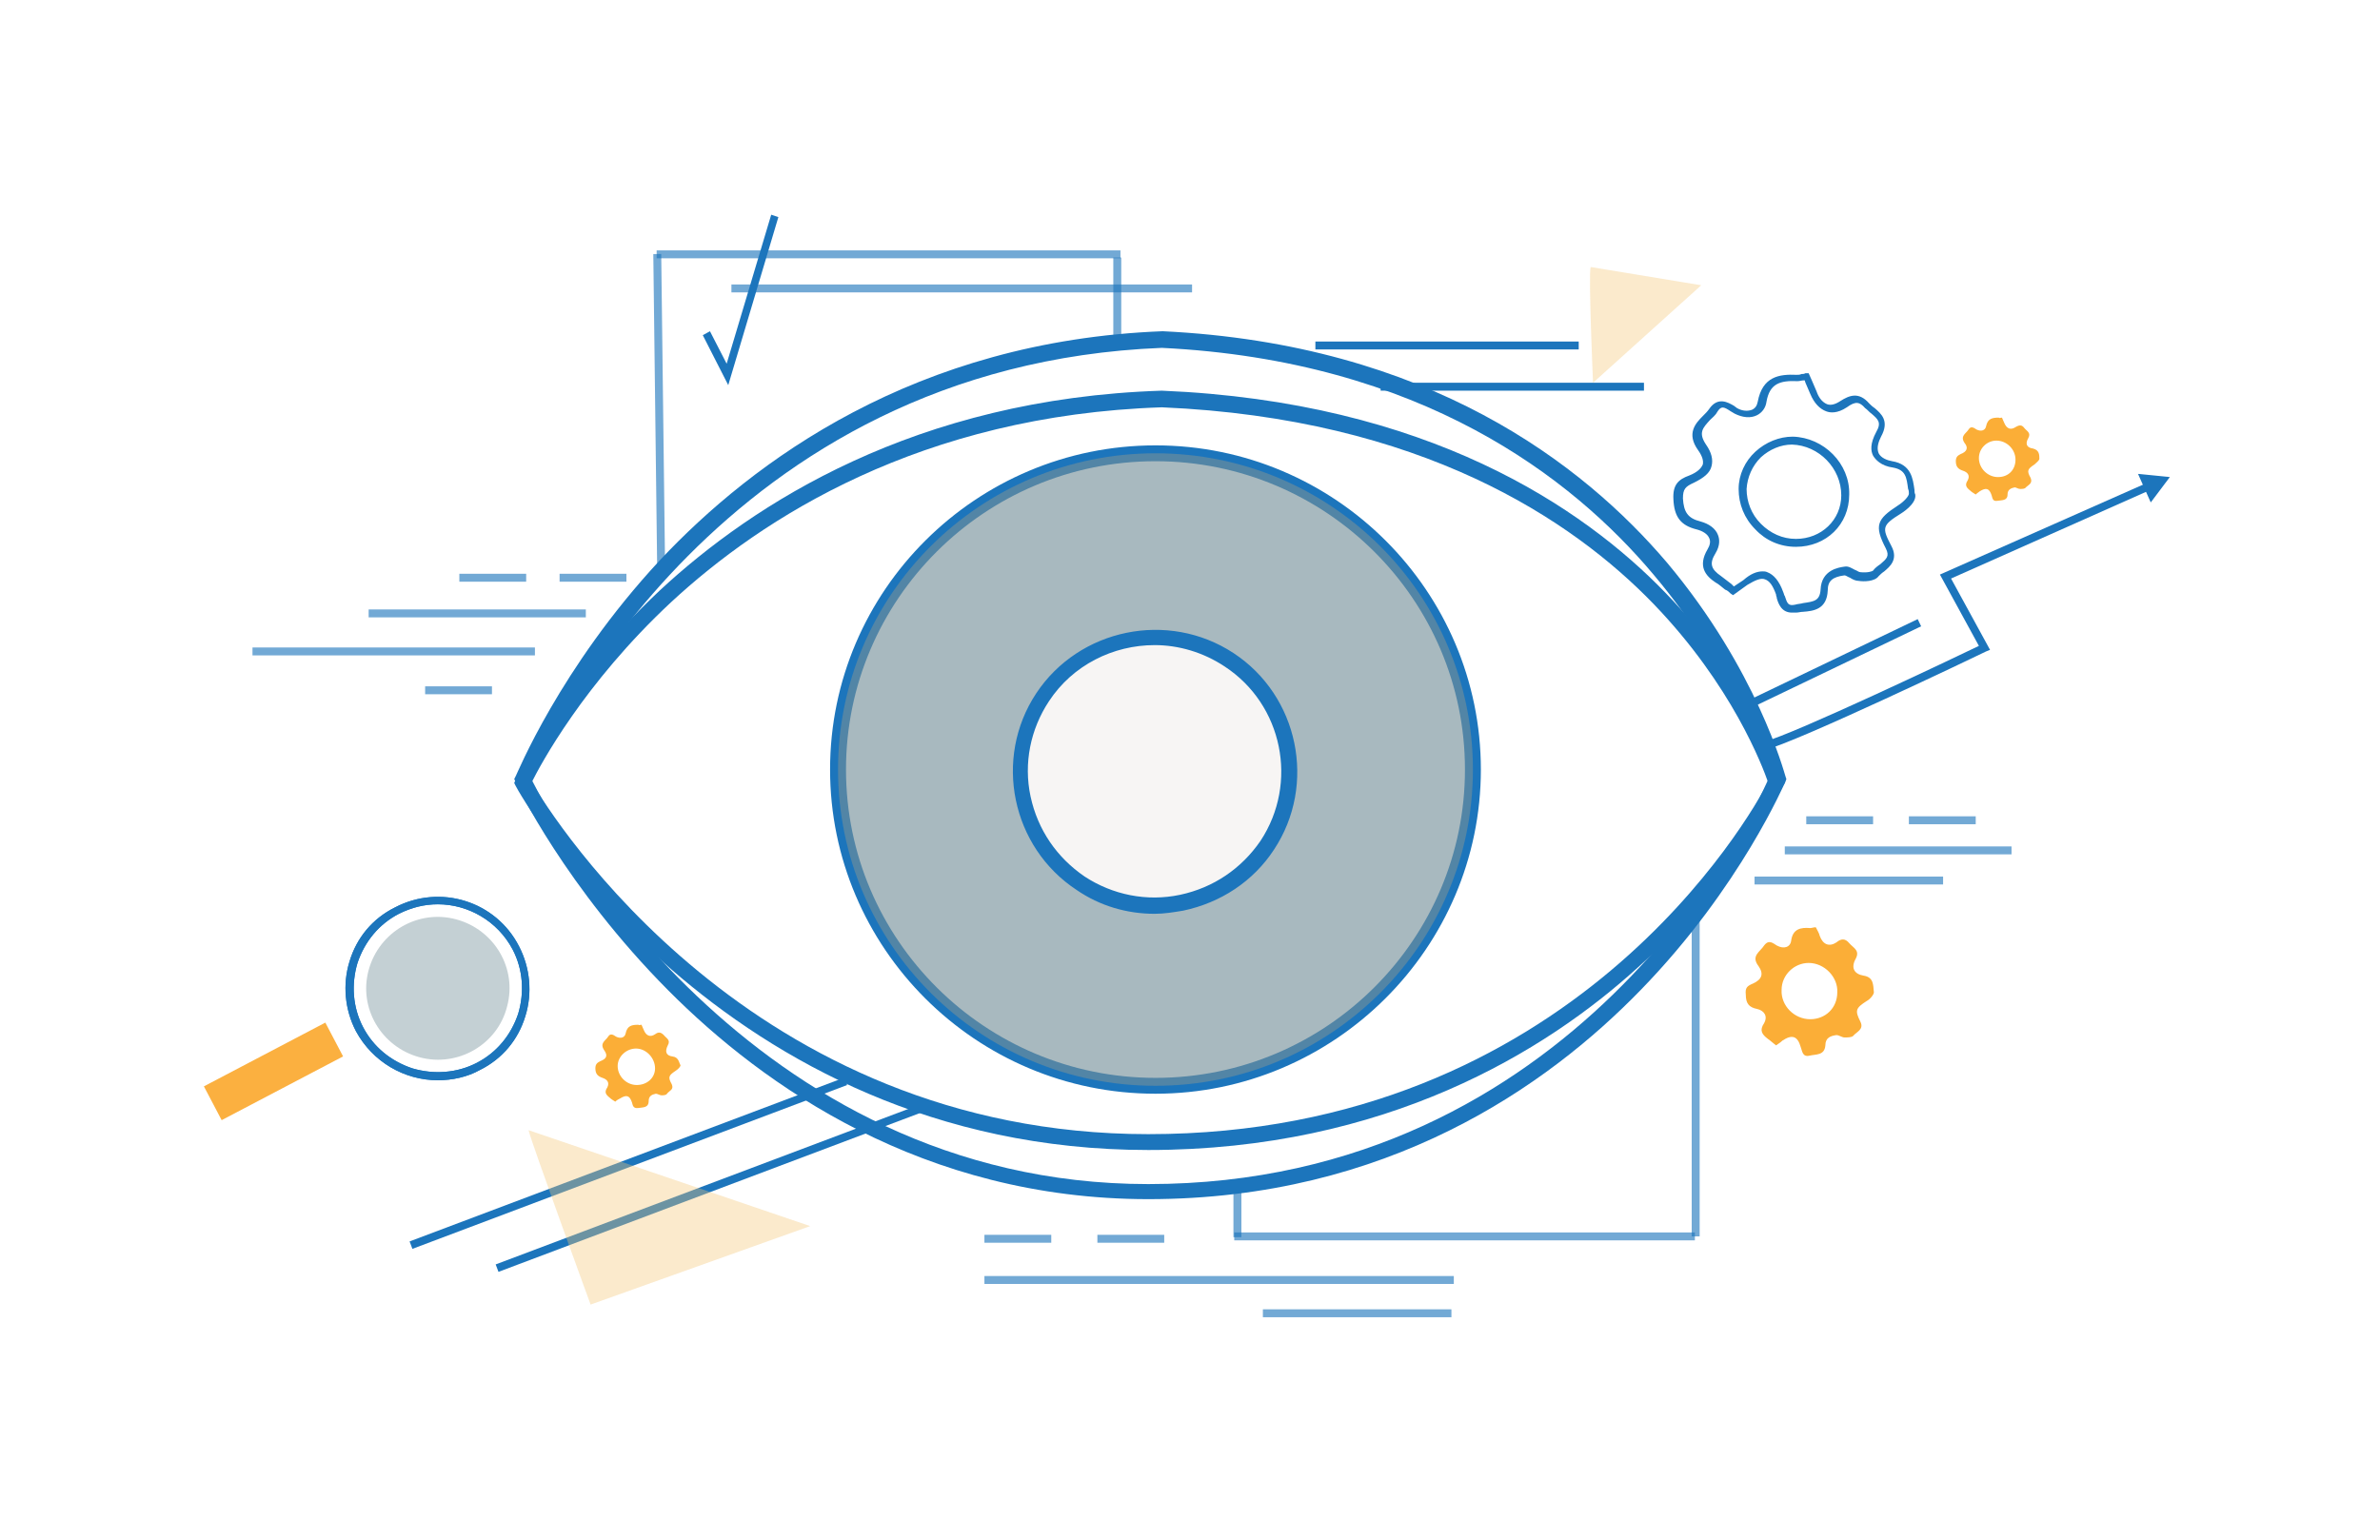
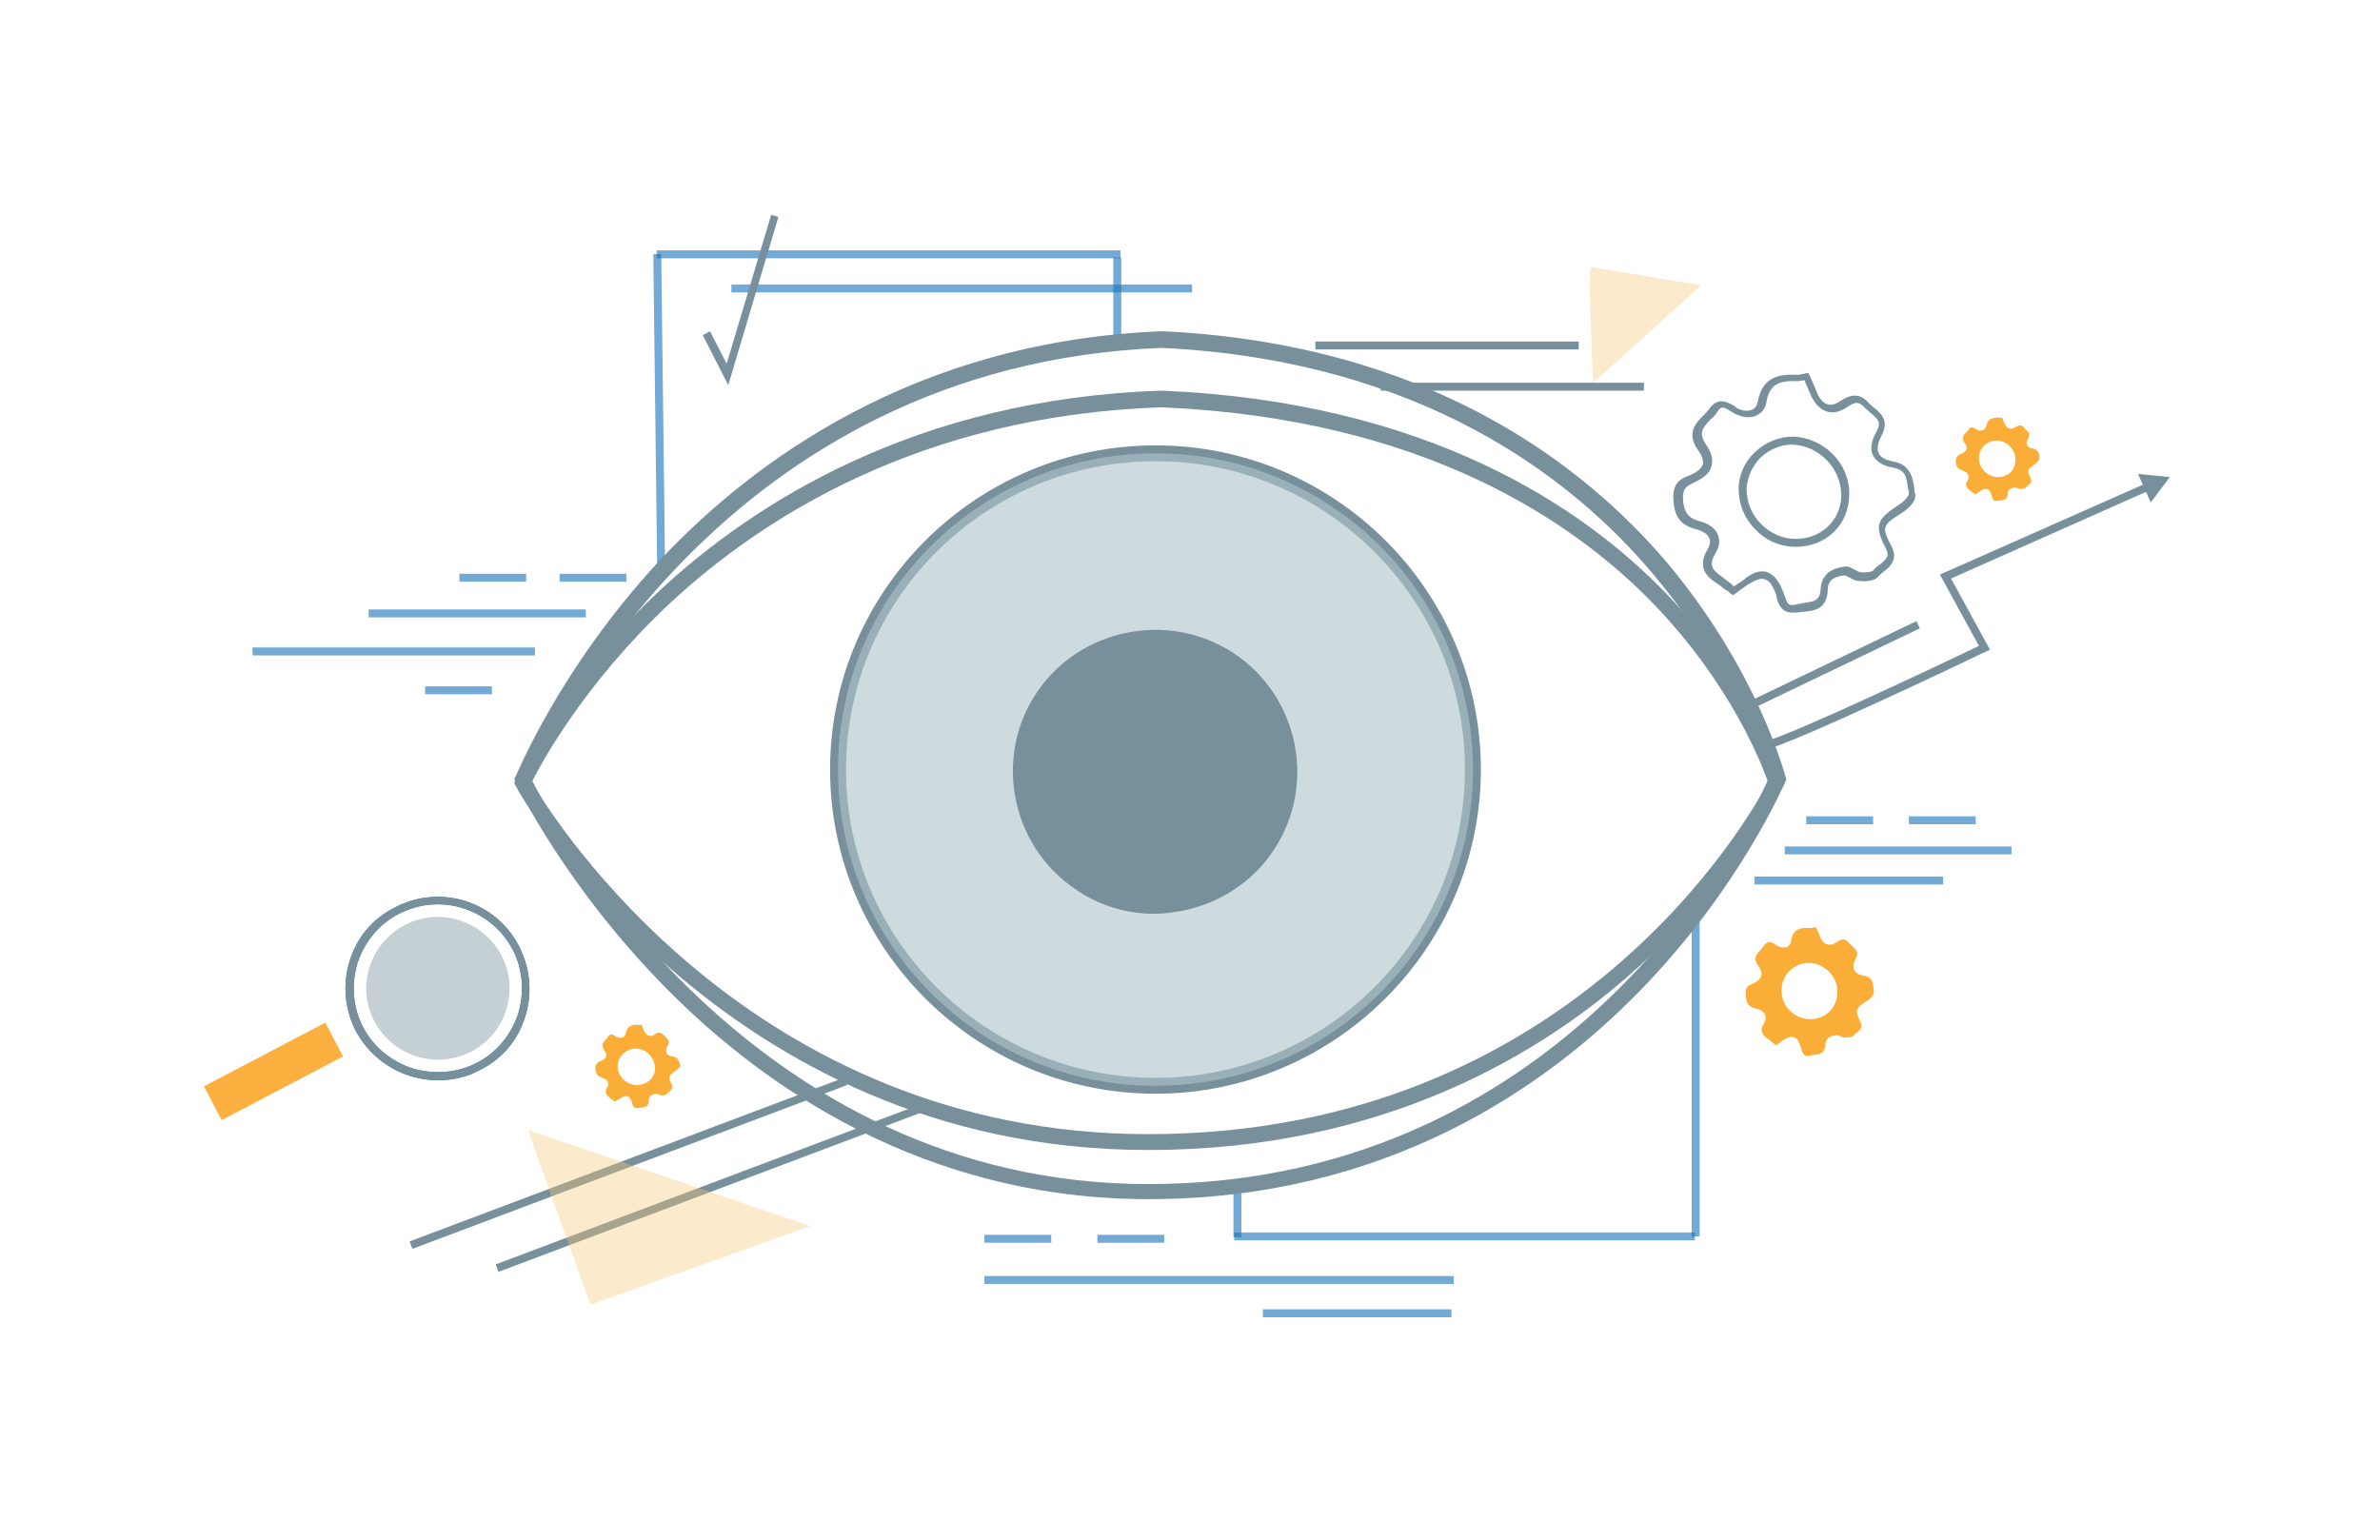
<svg xmlns="http://www.w3.org/2000/svg" width="170px" height="110px" viewBox="0 0 170 110" version="1.1">
  <defs />
  <g id="Symbols" stroke="none" stroke-width="1" fill="none" fill-rule="evenodd">
    <g id="about-vision">
      <g id="3" transform="translate(14, 15)">
        <g id="Layer_1">
          <g id="Group">
-             <path d="M113.996,28.767 C113.257,28.767 113.03,28.144 112.916,27.748 C112.916,27.634 112.859,27.578 112.859,27.465 C112.632,26.842 112.405,26.502 112.064,26.389 C111.78,26.275 111.382,26.445 110.813,26.785 L109.791,27.521 L109.62,27.408 C109.506,27.295 109.393,27.181 109.222,27.125 C108.995,26.955 108.768,26.728 108.54,26.615 C107.858,26.162 107.233,25.483 107.972,24.237 C108.143,23.954 108.199,23.671 108.086,23.444 C107.972,23.161 107.631,22.934 107.177,22.821 C106.04,22.538 105.585,21.915 105.529,20.669 C105.472,19.65 105.869,19.254 106.665,18.97 C107.233,18.744 107.517,18.461 107.631,18.178 C107.688,17.894 107.574,17.555 107.29,17.158 C106.438,15.969 107.12,15.233 107.631,14.723 C107.802,14.553 107.972,14.384 108.086,14.214 C108.711,13.308 109.45,13.761 109.847,13.987 C109.904,14.044 110.018,14.1 110.075,14.157 C110.473,14.384 110.87,14.384 111.154,14.27 C111.382,14.157 111.495,13.987 111.552,13.704 C111.893,11.892 113.087,11.722 114.337,11.779 C114.45,11.779 114.564,11.779 114.678,11.722 C114.791,11.722 114.848,11.722 114.962,11.665 L115.189,11.665 L115.416,12.175 C115.53,12.458 115.644,12.685 115.757,12.968 C115.871,13.308 116.098,13.704 116.496,13.874 C116.78,13.987 117.121,13.874 117.462,13.647 C118.087,13.251 118.769,12.968 119.508,13.817 C119.622,13.931 119.735,14.044 119.906,14.157 C120.36,14.553 120.986,15.063 120.36,16.196 C120.19,16.535 120.02,16.988 120.19,17.385 C120.36,17.725 120.815,17.894 121.156,17.951 L121.156,17.951 C122.52,18.178 122.634,19.197 122.747,19.99 C122.747,20.103 122.747,20.216 122.804,20.329 C122.918,21.009 121.781,21.689 121.781,21.689 C120.417,22.538 120.417,22.708 121.099,24.01 C121.611,24.973 120.986,25.483 120.588,25.822 C120.417,25.936 120.304,26.049 120.19,26.162 C119.906,26.559 119.11,26.559 118.769,26.502 C118.542,26.502 118.315,26.389 118.144,26.275 C117.974,26.219 117.86,26.106 117.746,26.106 C116.894,26.219 116.553,26.502 116.553,27.181 C116.496,28.541 115.53,28.654 114.791,28.71 C114.621,28.71 114.45,28.767 114.28,28.767 C114.223,28.767 114.109,28.767 113.996,28.767 L113.996,28.767 Z M111.893,25.822 C112.007,25.822 112.121,25.822 112.234,25.879 C112.689,26.049 113.087,26.502 113.371,27.295 C113.428,27.408 113.428,27.521 113.484,27.578 C113.655,28.088 113.712,28.314 114.223,28.201 C114.394,28.144 114.621,28.144 114.791,28.088 C115.587,27.974 115.985,27.918 116.042,27.125 C116.098,25.709 117.349,25.539 117.746,25.483 C118.031,25.426 118.258,25.596 118.485,25.709 C118.656,25.766 118.769,25.879 118.883,25.879 C119.394,25.936 119.735,25.822 119.792,25.766 C119.906,25.596 120.133,25.426 120.304,25.313 C120.758,24.916 120.986,24.746 120.701,24.18 C119.849,22.538 120.076,22.085 121.554,21.122 C122.008,20.839 122.349,20.443 122.349,20.273 C122.349,20.16 122.349,20.046 122.293,19.933 C122.179,19.084 122.122,18.574 121.213,18.404 C120.36,18.291 119.963,17.838 119.792,17.555 C119.622,17.215 119.565,16.705 120.02,15.856 C120.417,15.176 120.133,14.95 119.679,14.553 C119.508,14.44 119.394,14.27 119.224,14.157 C118.826,13.704 118.542,13.647 117.917,14.1 C117.235,14.553 116.724,14.497 116.439,14.384 C115.985,14.214 115.587,13.817 115.303,13.138 C115.189,12.855 115.076,12.628 114.962,12.345 L114.905,12.175 L114.848,12.175 C114.678,12.175 114.564,12.232 114.394,12.232 C113.143,12.175 112.405,12.402 112.177,13.704 C112.121,14.157 111.836,14.497 111.495,14.667 C111.041,14.893 110.473,14.837 109.904,14.553 C109.791,14.497 109.734,14.44 109.62,14.384 C109.109,14.044 108.938,13.987 108.654,14.44 C108.54,14.667 108.313,14.837 108.143,15.006 C107.631,15.573 107.29,15.912 107.858,16.762 C108.256,17.328 108.37,17.838 108.256,18.291 C108.143,18.801 107.688,19.14 107.006,19.48 C106.381,19.763 106.21,19.933 106.21,20.613 C106.267,21.575 106.551,22.028 107.461,22.255 C108.086,22.425 108.54,22.764 108.711,23.218 C108.825,23.501 108.881,23.954 108.54,24.52 C108.086,25.256 108.199,25.653 108.938,26.162 C109.165,26.332 109.393,26.502 109.677,26.728 C109.734,26.785 109.791,26.842 109.847,26.898 L110.529,26.445 C111.041,25.992 111.495,25.822 111.893,25.822 L111.893,25.822 Z M114.28,24.067 L114.28,24.067 C113.143,24.067 112.121,23.614 111.382,22.821 C110.586,22.028 110.188,21.009 110.188,19.933 C110.188,18.914 110.643,17.951 111.382,17.272 C112.121,16.592 113.087,16.196 114.053,16.196 C116.269,16.252 118.144,18.121 118.087,20.329 C118.087,22.481 116.439,24.067 114.28,24.067 L114.28,24.067 Z M113.996,16.762 C113.2,16.762 112.405,17.102 111.78,17.668 C111.154,18.291 110.813,19.084 110.757,19.933 C110.757,20.839 111.098,21.745 111.78,22.425 C112.461,23.104 113.314,23.501 114.28,23.501 L114.28,23.501 C116.098,23.501 117.519,22.142 117.519,20.386 C117.519,18.461 115.928,16.819 113.996,16.762 L113.996,16.762 L113.996,16.762 Z" id="Shape" fill="#1C75BC" />
+             <path d="M113.996,28.767 C113.257,28.767 113.03,28.144 112.916,27.748 C112.916,27.634 112.859,27.578 112.859,27.465 C112.632,26.842 112.405,26.502 112.064,26.389 C111.78,26.275 111.382,26.445 110.813,26.785 L109.791,27.521 L109.62,27.408 C109.506,27.295 109.393,27.181 109.222,27.125 C108.995,26.955 108.768,26.728 108.54,26.615 C107.858,26.162 107.233,25.483 107.972,24.237 C108.143,23.954 108.199,23.671 108.086,23.444 C107.972,23.161 107.631,22.934 107.177,22.821 C106.04,22.538 105.585,21.915 105.529,20.669 C105.472,19.65 105.869,19.254 106.665,18.97 C107.233,18.744 107.517,18.461 107.631,18.178 C107.688,17.894 107.574,17.555 107.29,17.158 C106.438,15.969 107.12,15.233 107.631,14.723 C107.802,14.553 107.972,14.384 108.086,14.214 C108.711,13.308 109.45,13.761 109.847,13.987 C109.904,14.044 110.018,14.1 110.075,14.157 C110.473,14.384 110.87,14.384 111.154,14.27 C111.382,14.157 111.495,13.987 111.552,13.704 C111.893,11.892 113.087,11.722 114.337,11.779 C114.45,11.779 114.564,11.779 114.678,11.722 C114.791,11.722 114.848,11.722 114.962,11.665 L115.189,11.665 L115.416,12.175 C115.53,12.458 115.644,12.685 115.757,12.968 C115.871,13.308 116.098,13.704 116.496,13.874 C116.78,13.987 117.121,13.874 117.462,13.647 C118.087,13.251 118.769,12.968 119.508,13.817 C119.622,13.931 119.735,14.044 119.906,14.157 C120.36,14.553 120.986,15.063 120.36,16.196 C120.19,16.535 120.02,16.988 120.19,17.385 C120.36,17.725 120.815,17.894 121.156,17.951 L121.156,17.951 C122.52,18.178 122.634,19.197 122.747,19.99 C122.747,20.103 122.747,20.216 122.804,20.329 C122.918,21.009 121.781,21.689 121.781,21.689 C120.417,22.538 120.417,22.708 121.099,24.01 C121.611,24.973 120.986,25.483 120.588,25.822 C120.417,25.936 120.304,26.049 120.19,26.162 C119.906,26.559 119.11,26.559 118.769,26.502 C118.542,26.502 118.315,26.389 118.144,26.275 C117.974,26.219 117.86,26.106 117.746,26.106 C116.894,26.219 116.553,26.502 116.553,27.181 C116.496,28.541 115.53,28.654 114.791,28.71 C114.621,28.71 114.45,28.767 114.28,28.767 C114.223,28.767 114.109,28.767 113.996,28.767 L113.996,28.767 Z M111.893,25.822 C112.007,25.822 112.121,25.822 112.234,25.879 C112.689,26.049 113.087,26.502 113.371,27.295 C113.428,27.408 113.428,27.521 113.484,27.578 C113.655,28.088 113.712,28.314 114.223,28.201 C114.394,28.144 114.621,28.144 114.791,28.088 C115.587,27.974 115.985,27.918 116.042,27.125 C116.098,25.709 117.349,25.539 117.746,25.483 C118.031,25.426 118.258,25.596 118.485,25.709 C118.656,25.766 118.769,25.879 118.883,25.879 C119.394,25.936 119.735,25.822 119.792,25.766 C119.906,25.596 120.133,25.426 120.304,25.313 C120.758,24.916 120.986,24.746 120.701,24.18 C119.849,22.538 120.076,22.085 121.554,21.122 C122.008,20.839 122.349,20.443 122.349,20.273 C122.349,20.16 122.349,20.046 122.293,19.933 C122.179,19.084 122.122,18.574 121.213,18.404 C120.36,18.291 119.963,17.838 119.792,17.555 C119.622,17.215 119.565,16.705 120.02,15.856 C120.417,15.176 120.133,14.95 119.679,14.553 C119.508,14.44 119.394,14.27 119.224,14.157 C118.826,13.704 118.542,13.647 117.917,14.1 C117.235,14.553 116.724,14.497 116.439,14.384 C115.985,14.214 115.587,13.817 115.303,13.138 C115.189,12.855 115.076,12.628 114.962,12.345 L114.905,12.175 L114.848,12.175 C114.678,12.175 114.564,12.232 114.394,12.232 C113.143,12.175 112.405,12.402 112.177,13.704 C112.121,14.157 111.836,14.497 111.495,14.667 C111.041,14.893 110.473,14.837 109.904,14.553 C109.791,14.497 109.734,14.44 109.62,14.384 C109.109,14.044 108.938,13.987 108.654,14.44 C108.54,14.667 108.313,14.837 108.143,15.006 C107.631,15.573 107.29,15.912 107.858,16.762 C108.256,17.328 108.37,17.838 108.256,18.291 C108.143,18.801 107.688,19.14 107.006,19.48 C106.381,19.763 106.21,19.933 106.21,20.613 C106.267,21.575 106.551,22.028 107.461,22.255 C108.086,22.425 108.54,22.764 108.711,23.218 C108.825,23.501 108.881,23.954 108.54,24.52 C108.086,25.256 108.199,25.653 108.938,26.162 C109.165,26.332 109.393,26.502 109.677,26.728 C109.734,26.785 109.791,26.842 109.847,26.898 L110.529,26.445 C111.041,25.992 111.495,25.822 111.893,25.822 L111.893,25.822 Z M114.28,24.067 L114.28,24.067 C113.143,24.067 112.121,23.614 111.382,22.821 C110.586,22.028 110.188,21.009 110.188,19.933 C110.188,18.914 110.643,17.951 111.382,17.272 C112.121,16.592 113.087,16.196 114.053,16.196 C116.269,16.252 118.144,18.121 118.087,20.329 C118.087,22.481 116.439,24.067 114.28,24.067 L114.28,24.067 Z M113.996,16.762 C113.2,16.762 112.405,17.102 111.78,17.668 C111.154,18.291 110.813,19.084 110.757,19.933 C110.757,20.839 111.098,21.745 111.78,22.425 C112.461,23.104 113.314,23.501 114.28,23.501 L114.28,23.501 C116.098,23.501 117.519,22.142 117.519,20.386 C117.519,18.461 115.928,16.819 113.996,16.762 L113.996,16.762 L113.996,16.762 Z" id="Shape" fill="#78909C" />
            <path d="M131.215,17.045 C130.76,16.988 130.646,16.705 130.874,16.309 C131.101,15.912 130.76,15.799 130.589,15.573 C130.419,15.346 130.248,15.346 129.964,15.516 C129.623,15.743 129.339,15.629 129.169,15.233 C129.112,15.12 129.055,14.95 128.998,14.837 C128.885,14.837 128.828,14.893 128.771,14.837 C128.316,14.837 127.975,14.893 127.862,15.459 C127.805,15.743 127.521,15.856 127.18,15.686 C127.009,15.573 126.782,15.403 126.611,15.686 C126.441,15.969 125.986,16.139 126.327,16.649 C126.611,16.988 126.498,17.272 126.043,17.441 C125.816,17.555 125.702,17.668 125.702,17.951 C125.702,18.347 125.873,18.517 126.214,18.631 C126.555,18.744 126.725,18.97 126.555,19.31 C126.327,19.65 126.441,19.82 126.725,20.046 C126.839,20.16 126.952,20.216 127.123,20.329 C127.237,20.216 127.35,20.16 127.407,20.103 C127.862,19.82 128.089,19.876 128.259,20.386 C128.316,20.556 128.316,20.839 128.657,20.782 C128.998,20.726 129.396,20.782 129.396,20.329 C129.396,19.99 129.623,19.876 129.907,19.82 C130.021,19.82 130.135,19.933 130.305,19.933 C130.419,19.933 130.646,19.933 130.703,19.82 C130.874,19.65 131.215,19.537 131.044,19.14 C130.76,18.631 130.817,18.517 131.328,18.178 C131.442,18.064 131.669,17.894 131.669,17.781 C131.669,17.498 131.669,17.158 131.215,17.045 L131.215,17.045 Z M128.714,19.084 C127.975,19.084 127.35,18.461 127.35,17.725 C127.35,17.045 127.919,16.479 128.6,16.479 C129.339,16.479 129.964,17.102 129.964,17.838 C129.964,18.574 129.453,19.084 128.714,19.084 L128.714,19.084 Z" id="Shape" fill="#FBAE37" />
            <path d="M119.11,54.703 C118.428,54.589 118.201,54.136 118.542,53.514 C118.883,52.891 118.372,52.721 118.087,52.381 C117.803,52.041 117.519,52.041 117.178,52.324 C116.667,52.664 116.212,52.494 115.985,51.871 C115.928,51.645 115.814,51.475 115.701,51.248 C115.53,51.248 115.416,51.305 115.303,51.305 C114.621,51.248 114.053,51.362 113.939,52.211 C113.882,52.664 113.428,52.834 112.916,52.551 C112.632,52.381 112.348,52.098 112.007,52.551 C111.723,53.004 111.041,53.287 111.609,54.023 C112.007,54.589 111.836,54.986 111.211,55.269 C110.813,55.439 110.643,55.552 110.7,56.062 C110.7,56.685 110.927,56.968 111.495,57.081 C112.007,57.194 112.291,57.591 112.007,58.1 C111.666,58.61 111.836,58.893 112.291,59.233 C112.461,59.346 112.632,59.516 112.859,59.686 C113.03,59.573 113.2,59.459 113.314,59.346 C113.996,58.893 114.394,59.006 114.621,59.799 C114.735,60.082 114.735,60.535 115.246,60.422 C115.701,60.309 116.326,60.422 116.383,59.686 C116.383,59.12 116.78,59.006 117.178,58.95 C117.349,58.95 117.576,59.12 117.746,59.12 C117.974,59.12 118.258,59.12 118.372,59.006 C118.599,58.723 119.167,58.553 118.883,57.987 C118.485,57.194 118.542,57.024 119.338,56.515 C119.565,56.402 119.849,56.062 119.849,55.892 C119.792,55.382 119.849,54.816 119.11,54.703 L119.11,54.703 Z M115.303,57.817 C114.166,57.817 113.2,56.855 113.257,55.722 C113.257,54.646 114.166,53.797 115.189,53.797 C116.326,53.797 117.292,54.816 117.235,55.892 C117.235,57.024 116.383,57.817 115.303,57.817 L115.303,57.817 Z" id="Shape" fill="#FBAE37" />
            <path d="M34.04,60.479 C33.585,60.422 33.471,60.139 33.699,59.686 C33.926,59.29 33.585,59.176 33.415,58.95 C33.187,58.723 33.017,58.723 32.789,58.893 C32.448,59.12 32.164,59.006 31.994,58.61 C31.937,58.497 31.88,58.327 31.823,58.214 C31.71,58.214 31.653,58.27 31.596,58.214 C31.141,58.214 30.8,58.27 30.687,58.837 C30.63,59.12 30.346,59.233 30.005,59.063 C29.834,58.95 29.607,58.78 29.437,59.063 C29.266,59.346 28.812,59.516 29.152,60.026 C29.437,60.422 29.323,60.649 28.868,60.819 C28.641,60.932 28.527,61.045 28.527,61.328 C28.527,61.725 28.698,61.894 29.039,62.008 C29.38,62.121 29.55,62.347 29.38,62.687 C29.152,63.027 29.266,63.197 29.55,63.423 C29.664,63.537 29.778,63.593 29.948,63.707 C30.062,63.593 30.175,63.537 30.289,63.48 C30.744,63.197 30.971,63.254 31.141,63.763 C31.198,63.933 31.198,64.216 31.596,64.16 C31.937,64.103 32.335,64.16 32.335,63.65 C32.335,63.31 32.562,63.197 32.846,63.14 C32.96,63.14 33.13,63.254 33.244,63.254 C33.358,63.254 33.585,63.254 33.642,63.14 C33.812,62.914 34.153,62.857 33.983,62.461 C33.699,61.951 33.755,61.838 34.267,61.498 C34.437,61.385 34.608,61.215 34.608,61.102 C34.494,60.932 34.494,60.535 34.04,60.479 L34.04,60.479 Z M31.482,62.517 C30.744,62.517 30.119,61.894 30.119,61.158 C30.119,60.479 30.744,59.912 31.426,59.912 C32.164,59.912 32.789,60.592 32.789,61.328 C32.789,62.008 32.221,62.517 31.482,62.517 L31.482,62.517 Z" id="Shape" fill="#FBAE37" />
-             <g transform="translate(111.95, 18.68726)" id="Shape" fill="#1C75BC">
+             <g transform="translate(111.95, 18.68726)" id="Shape" fill="#78909C">
              <path d="M0.17,19.876 L0.057,19.31 C2.216,18.744 13.525,13.364 15.4,12.458 L12.616,7.362 L27.448,0.793 L27.675,1.302 L13.411,7.645 L16.196,12.741 L15.912,12.855 C15.343,13.138 2.557,19.254 0.17,19.876 L0.17,19.876 Z" />
              <polygon points="27.675 2.208 29.039 0.396 26.766 0.17" />
            </g>
-             <path d="M68.534,63.14 C55.691,63.14 45.291,52.721 45.291,39.979 C45.291,27.181 55.748,16.819 68.534,16.819 C81.377,16.819 91.776,27.238 91.776,39.979 C91.776,52.721 81.32,63.14 68.534,63.14 L68.534,63.14 Z M68.534,17.951 C56.316,17.951 46.428,27.861 46.428,39.979 C46.428,52.154 56.373,62.008 68.534,62.008 C80.752,62.008 90.64,52.098 90.64,39.979 C90.64,27.804 80.695,17.951 68.534,17.951 L68.534,17.951 Z" id="Shape" fill="#1C75BC" />
-             <g opacity="0.62" transform="translate(45.46194, 16.98842)" id="Oval" fill="#738E98">
+             <path d="M68.534,63.14 C55.691,63.14 45.291,52.721 45.291,39.979 C45.291,27.181 55.748,16.819 68.534,16.819 C81.377,16.819 91.776,27.238 91.776,39.979 C91.776,52.721 81.32,63.14 68.534,63.14 L68.534,63.14 Z M68.534,17.951 C56.316,17.951 46.428,27.861 46.428,39.979 C46.428,52.154 56.373,62.008 68.534,62.008 C80.752,62.008 90.64,52.098 90.64,39.979 C90.64,27.804 80.695,17.951 68.534,17.951 L68.534,17.951 Z" id="Shape" fill="#78909C" />
+             <g opacity="0.62" transform="translate(45.46194, 16.98842)" id="Oval" fill="#AFC3C9">
              <ellipse cx="23.072" cy="22.991" rx="22.674" ry="22.595" />
            </g>
-             <ellipse id="Oval" fill="#F7F5F4" cx="68.477" cy="40.093" rx="9.604" ry="9.57" />
+             <ellipse id="Oval" fill="#78909C" cx="68.477" cy="40.093" rx="9.604" ry="9.57" />
            <g transform="translate(0, 48.70013)">
              <g>
                <path d="M17.276,13.477 C14.889,13.477 12.616,12.175 11.422,9.967 C10.627,8.438 10.456,6.625 10.968,4.983 C11.479,3.284 12.616,1.925 14.207,1.133 C17.446,-0.566 21.424,0.68 23.072,3.907 C23.868,5.436 24.038,7.248 23.527,8.891 C23.015,10.589 21.879,11.949 20.287,12.741 C19.378,13.251 18.298,13.477 17.276,13.477 L17.276,13.477 Z M17.276,0.906 C16.309,0.906 15.4,1.133 14.491,1.586 C13.07,2.322 12.047,3.568 11.536,5.097 C11.081,6.625 11.195,8.268 11.934,9.683 C12.673,11.099 13.923,12.118 15.457,12.628 C16.991,13.081 18.639,12.968 20.06,12.232 C21.481,11.495 22.504,10.25 23.015,8.721 C23.47,7.192 23.356,5.55 22.617,4.134 C21.538,2.095 19.435,0.906 17.276,0.906 L17.276,0.906 Z" id="Shape" fill="#1C75BC" />
-                 <path d="M17.276,13.477 C14.889,13.477 12.616,12.175 11.422,9.967 C10.627,8.438 10.456,6.625 10.968,4.983 C11.479,3.284 12.616,1.925 14.207,1.133 C17.446,-0.566 21.424,0.68 23.072,3.907 C23.868,5.436 24.038,7.248 23.527,8.891 C23.015,10.589 21.879,11.949 20.287,12.741 C19.378,13.251 18.298,13.477 17.276,13.477 L17.276,13.477 Z M17.276,0.906 C16.309,0.906 15.4,1.133 14.491,1.586 C13.07,2.322 12.047,3.568 11.536,5.097 C11.081,6.625 11.195,8.268 11.934,9.683 C12.673,11.099 13.923,12.118 15.457,12.628 C16.991,13.081 18.639,12.968 20.06,12.232 C21.481,11.495 22.504,10.25 23.015,8.721 C23.47,7.192 23.356,5.55 22.617,4.134 C21.538,2.095 19.435,0.906 17.276,0.906 L17.276,0.906 Z" id="Shape" fill="#1C75BC" />
+                 <path d="M17.276,13.477 C14.889,13.477 12.616,12.175 11.422,9.967 C10.627,8.438 10.456,6.625 10.968,4.983 C11.479,3.284 12.616,1.925 14.207,1.133 C17.446,-0.566 21.424,0.68 23.072,3.907 C23.868,5.436 24.038,7.248 23.527,8.891 C23.015,10.589 21.879,11.949 20.287,12.741 C19.378,13.251 18.298,13.477 17.276,13.477 L17.276,13.477 Z M17.276,0.906 C16.309,0.906 15.4,1.133 14.491,1.586 C13.07,2.322 12.047,3.568 11.536,5.097 C11.081,6.625 11.195,8.268 11.934,9.683 C12.673,11.099 13.923,12.118 15.457,12.628 C16.991,13.081 18.639,12.968 20.06,12.232 C21.481,11.495 22.504,10.25 23.015,8.721 C23.47,7.192 23.356,5.55 22.617,4.134 C21.538,2.095 19.435,0.906 17.276,0.906 L17.276,0.906 Z" id="Shape" fill="#78909C" />
                <rect id="Rectangle-path" fill="#FBB040" transform="translate(5.535002, 12.84368) rotate(62.29723) translate(-5.535002, -12.84368) " x="4.171" y="7.945" width="2.728" height="9.797" />
              </g>
              <g opacity="0.42" transform="translate(11.93376, 1.698842)" id="Shape" fill="#738E98">
                <path d="M4.035,10.136 L4.035,10.136 C1.307,9.4 -0.341,6.625 0.398,3.907 L0.398,3.907 C1.137,1.189 3.921,-0.453 6.649,0.283 L6.649,0.283 C9.377,1.019 11.025,3.794 10.286,6.512 L10.286,6.512 C9.604,9.23 6.762,10.873 4.035,10.136 L4.035,10.136 Z" />
              </g>
            </g>
-             <rect id="Rectangle-path" fill="#1C75BC" transform="translate(30.93935, 68.25619) rotate(69.34672) translate(-30.93935, -68.25619) " x="30.495" y="51.665" width="0.568" height="33.183" />
-             <rect id="Rectangle-path" fill="#1C75BC" transform="translate(117.1218, 32.53644) rotate(64.36003) translate(-117.1218, -32.53644) " x="116.677" y="25.827" width="0.568" height="13.42" />
-             <rect id="Rectangle-path" fill="#1C75BC" transform="translate(37.08955, 69.89949) rotate(69.34874) translate(-37.08955, -69.89949) " x="36.645" y="53.307" width="0.568" height="33.186" />
+             <rect id="Rectangle-path" fill="#78909C" transform="translate(30.93935, 68.25619) rotate(69.34672) translate(-30.93935, -68.25619) " x="30.495" y="51.665" width="0.568" height="33.183" />
+             <polyline id="Rectangle-path" fill="#78909C" points="122.888 29.377 123.134 29.889 111.035 35.696 110.789 35.184 122.888 29.377" />
+             <rect id="Rectangle-path" fill="#78909C" transform="translate(37.08955, 69.89949) rotate(69.34874) translate(-37.08955, -69.89949) " x="36.645" y="53.307" width="0.568" height="33.186" />
            <g opacity="0.62" transform="translate(65.35154, 3.397683)" id="Rectangle-path" fill="#1C75BC">
              <g>
                <rect x="0.17" y="0" width="0.568" height="6.059" />
              </g>
            </g>
            <g opacity="0.62" transform="translate(31.50274, 2.831403)" id="Rectangle-path" fill="#1C75BC">
              <g>
                <rect transform="translate(1.420295, 11.45762) rotate(89.29492) translate(-1.420295, -11.45762) " x="-9.718" y="11.013" width="22.276" height="0.566" />
              </g>
            </g>
            <g opacity="0.62" transform="translate(32.39163, 2.831403)" id="Rectangle-path" fill="#1C75BC">
              <g>
                <rect x="0.511" y="0.057" width="33.13" height="0.566" />
              </g>
            </g>
            <g opacity="0.62" transform="translate(38.07437, 5.096525)" id="Rectangle-path" fill="#1C75BC">
              <g>
                <rect x="0.17" y="0.227" width="32.903" height="0.566" />
              </g>
            </g>
-             <rect id="Rectangle-path" fill="#1C75BC" x="84.616" y="12.345" width="18.81" height="0.566" />
-             <rect id="Rectangle-path" fill="#1C75BC" x="79.956" y="9.4" width="18.81" height="0.566" />
+             <rect id="Rectangle-path" fill="#78909C" x="84.616" y="12.345" width="18.81" height="0.566" />
+             <rect id="Rectangle-path" fill="#78909C" x="79.956" y="9.4" width="18.81" height="0.566" />
            <g opacity="0.62" transform="translate(56.25915, 75.8816)" id="Rectangle-path" fill="#1C75BC">
              <g>
                <rect x="0.057" y="0.283" width="33.528" height="0.566" />
              </g>
            </g>
            <g opacity="0.62" transform="translate(110.8135, 47.56757)" id="Rectangle-path" fill="#1C75BC">
              <g>
                <rect x="0.511" y="0.057" width="13.468" height="0.566" />
              </g>
            </g>
            <g opacity="0.62" transform="translate(76.14875, 78.14672)" id="Rectangle-path" fill="#1C75BC">
              <g>
                <rect x="0.057" y="0.396" width="13.468" height="0.566" />
              </g>
            </g>
            <g opacity="0.62" transform="translate(113.0866, 45.30244)" id="Rectangle-path" fill="#1C75BC">
              <g>
                <rect x="0.398" y="0.17" width="16.196" height="0.566" />
              </g>
            </g>
            <g opacity="0.62" transform="translate(73.87565, 73.05019)" id="Rectangle-path" fill="#1C75BC">
              <g>
                <rect x="0.284" y="0" width="32.903" height="0.566" />
              </g>
            </g>
            <g opacity="0.62" transform="translate(73.87565, 69.65251)" id="Rectangle-path" fill="#1C75BC">
              <g>
                <rect x="0.227" y="0.113" width="0.568" height="3.624" />
              </g>
            </g>
            <g opacity="0.62" transform="translate(106.8356, 49.83269)" id="Rectangle-path" fill="#1C75BC">
              <g>
                <rect x="0" y="0" width="0.568" height="23.501" />
              </g>
            </g>
            <g opacity="0.62" transform="translate(3.97792, 31.14543)" id="Rectangle-path" fill="#1C75BC">
              <g>
                <rect x="0.057" y="0.113" width="20.174" height="0.566" />
              </g>
            </g>
            <g opacity="0.62" transform="translate(11.93376, 28.31403)" id="Rectangle-path" fill="#1C75BC">
              <g>
                <rect x="0.398" y="0.227" width="15.514" height="0.566" />
              </g>
            </g>
            <g opacity="0.62" transform="translate(25.57234, 25.48262)" id="Rectangle-path" fill="#1C75BC">
              <g>
                <rect x="0.398" y="0.51" width="4.774" height="0.566" />
              </g>
            </g>
            <g opacity="0.62" transform="translate(18.75305, 25.48262)" id="Rectangle-path" fill="#1C75BC">
              <g>
                <rect x="0.057" y="0.51" width="4.774" height="0.566" />
              </g>
            </g>
            <g opacity="0.62" transform="translate(56.25915, 73.05019)" id="Rectangle-path" fill="#1C75BC">
              <g>
                <rect x="0.057" y="0.17" width="4.774" height="0.566" />
              </g>
            </g>
            <g opacity="0.62" transform="translate(64.21499, 73.05019)" id="Rectangle-path" fill="#1C75BC">
              <g>
                <rect x="0.17" y="0.17" width="4.774" height="0.566" />
              </g>
            </g>
            <g opacity="0.62" transform="translate(114.7914, 43.03732)" id="Rectangle-path" fill="#1C75BC">
              <g>
                <rect x="0.227" y="0.283" width="4.774" height="0.566" />
              </g>
            </g>
            <g opacity="0.62" transform="translate(122.179, 43.03732)" id="Rectangle-path" fill="#1C75BC">
              <g>
                <rect x="0.17" y="0.283" width="4.774" height="0.566" />
              </g>
            </g>
            <g opacity="0.62" transform="translate(15.91168, 33.97683)" id="Rectangle-path" fill="#1C75BC">
              <g>
                <rect x="0.455" y="0.057" width="4.774" height="0.566" />
              </g>
            </g>
-             <path d="M68.477,50.286 C66.488,50.286 64.556,49.719 62.908,48.587 C58.248,45.529 56.941,39.187 60.01,34.543 C63.078,29.9 69.443,28.597 74.103,31.655 L74.103,31.655 C78.763,34.713 80.07,41.055 77.001,45.699 C75.524,47.964 73.194,49.493 70.523,50.059 C69.841,50.172 69.159,50.286 68.477,50.286 L68.477,50.286 Z M68.477,31.089 C65.522,31.089 62.624,32.505 60.919,35.109 C59.612,37.091 59.101,39.526 59.612,41.905 C60.123,44.283 61.487,46.265 63.476,47.624 C65.465,48.927 67.909,49.436 70.296,48.927 C72.682,48.417 74.671,47.058 76.035,45.076 C78.763,40.942 77.626,35.336 73.478,32.618 L73.478,32.618 C71.944,31.598 70.182,31.089 68.477,31.089 L68.477,31.089 Z" id="Shape" fill="#1C75BC" />
-             <path d="M68.022,67.161 C37.336,67.161 22.958,41.452 22.845,41.169 L22.731,40.942 L22.845,40.659 C22.958,40.376 25.97,33.92 33.13,27.181 C39.779,21.009 51.372,13.477 68.988,12.911 C87.969,13.704 99.05,21.236 104.96,27.351 C111.439,34.033 113.371,40.432 113.428,40.716 L113.484,40.942 L113.371,41.112 C113.257,41.395 110.132,47.681 102.971,54.136 C96.436,60.082 85.014,67.161 68.022,67.161 L68.022,67.161 Z M23.981,40.885 C25.516,43.49 39.609,66.028 68.022,66.028 C98.311,66.028 111.041,43.264 112.291,40.885 C111.893,39.753 109.734,33.977 104.108,28.144 C98.311,22.142 87.514,14.893 68.988,14.1 C51.77,14.667 40.404,22.028 33.926,28.031 C27.675,33.864 24.606,39.64 23.981,40.885 L23.981,40.885 Z" id="Shape" fill="#1C75BC" />
-             <path d="M68.022,70.672 C51.94,70.672 40.518,62.574 33.755,55.779 C26.425,48.417 22.845,40.999 22.845,40.885 L22.731,40.659 L22.845,40.432 C22.901,40.376 25.97,32.731 33.13,25.03 C39.779,17.951 51.372,9.344 69.045,8.664 C88.026,9.57 99.107,18.178 105.074,25.199 C111.495,32.844 113.428,40.149 113.541,40.489 L113.598,40.659 L113.541,40.829 C113.484,40.885 110.359,48.36 103.199,55.722 C96.493,62.631 85.071,70.672 68.022,70.672 L68.022,70.672 Z M23.981,40.716 C25.345,43.434 39.438,69.596 68.022,69.596 C98.539,69.596 111.211,43.151 112.291,40.716 C111.95,39.526 109.847,32.844 104.108,26.049 C98.311,19.14 87.514,10.759 68.988,9.853 C37.563,11.099 25.175,37.941 23.981,40.716 L23.981,40.716 Z" id="Shape" fill="#1C75BC" />
+             <path d="M68.477,50.286 C66.488,50.286 64.556,49.719 62.908,48.587 C58.248,45.529 56.941,39.187 60.01,34.543 C63.078,29.9 69.443,28.597 74.103,31.655 L74.103,31.655 C78.763,34.713 80.07,41.055 77.001,45.699 C75.524,47.964 73.194,49.493 70.523,50.059 C69.841,50.172 69.159,50.286 68.477,50.286 L68.477,50.286 Z M68.477,31.089 C65.522,31.089 62.624,32.505 60.919,35.109 C59.612,37.091 59.101,39.526 59.612,41.905 C60.123,44.283 61.487,46.265 63.476,47.624 C65.465,48.927 67.909,49.436 70.296,48.927 C72.682,48.417 74.671,47.058 76.035,45.076 C78.763,40.942 77.626,35.336 73.478,32.618 L73.478,32.618 C71.944,31.598 70.182,31.089 68.477,31.089 L68.477,31.089 Z" id="Shape" fill="#78909C" />
+             <path d="M68.022,67.161 C37.336,67.161 22.958,41.452 22.845,41.169 L22.731,40.942 L22.845,40.659 C22.958,40.376 25.97,33.92 33.13,27.181 C39.779,21.009 51.372,13.477 68.988,12.911 C87.969,13.704 99.05,21.236 104.96,27.351 C111.439,34.033 113.371,40.432 113.428,40.716 L113.484,40.942 L113.371,41.112 C113.257,41.395 110.132,47.681 102.971,54.136 C96.436,60.082 85.014,67.161 68.022,67.161 L68.022,67.161 Z M23.981,40.885 C25.516,43.49 39.609,66.028 68.022,66.028 C98.311,66.028 111.041,43.264 112.291,40.885 C111.893,39.753 109.734,33.977 104.108,28.144 C98.311,22.142 87.514,14.893 68.988,14.1 C51.77,14.667 40.404,22.028 33.926,28.031 C27.675,33.864 24.606,39.64 23.981,40.885 L23.981,40.885 Z" id="Shape" fill="#78909C" />
+             <path d="M68.022,70.672 C51.94,70.672 40.518,62.574 33.755,55.779 C26.425,48.417 22.845,40.999 22.845,40.885 L22.731,40.659 L22.845,40.432 C22.901,40.376 25.97,32.731 33.13,25.03 C39.779,17.951 51.372,9.344 69.045,8.664 C88.026,9.57 99.107,18.178 105.074,25.199 C111.495,32.844 113.428,40.149 113.541,40.489 L113.598,40.659 L113.541,40.829 C113.484,40.885 110.359,48.36 103.199,55.722 C96.493,62.631 85.071,70.672 68.022,70.672 L68.022,70.672 Z M23.981,40.716 C25.345,43.434 39.438,69.596 68.022,69.596 C98.539,69.596 111.211,43.151 112.291,40.716 C111.95,39.526 109.847,32.844 104.108,26.049 C98.311,19.14 87.514,10.759 68.988,9.853 C37.563,11.099 25.175,37.941 23.981,40.716 L23.981,40.716 Z" id="Shape" fill="#78909C" />
            <g opacity="0.37" transform="translate(99.44799, 3.963964)" id="Shape" fill="#F3C674">
              <path d="M0.17,0.113 C2.58171262e-12,0.68 0.341,8.381 0.341,8.381 L8.069,1.416 L0.17,0.113 L0.17,0.113 Z" />
            </g>
            <g opacity="0.37" transform="translate(23.29924, 65.68855)" id="Shape" fill="#F3C674">
              <path d="M0.455,0.057 C0.682,1.019 4.887,12.515 4.887,12.515 L20.572,6.909 L0.455,0.057 L0.455,0.057 Z" />
            </g>
-             <polygon id="Shape" fill="#1C75BC" points="38.018 12.515 36.199 8.947 36.711 8.664 37.904 10.986 41.086 0.34 41.598 0.51" />
+             <polygon id="Shape" fill="#78909C" points="38.018 12.515 36.199 8.947 36.711 8.664 37.904 10.986 41.086 0.34 41.598 0.51" />
          </g>
        </g>
      </g>
    </g>
  </g>
</svg>
